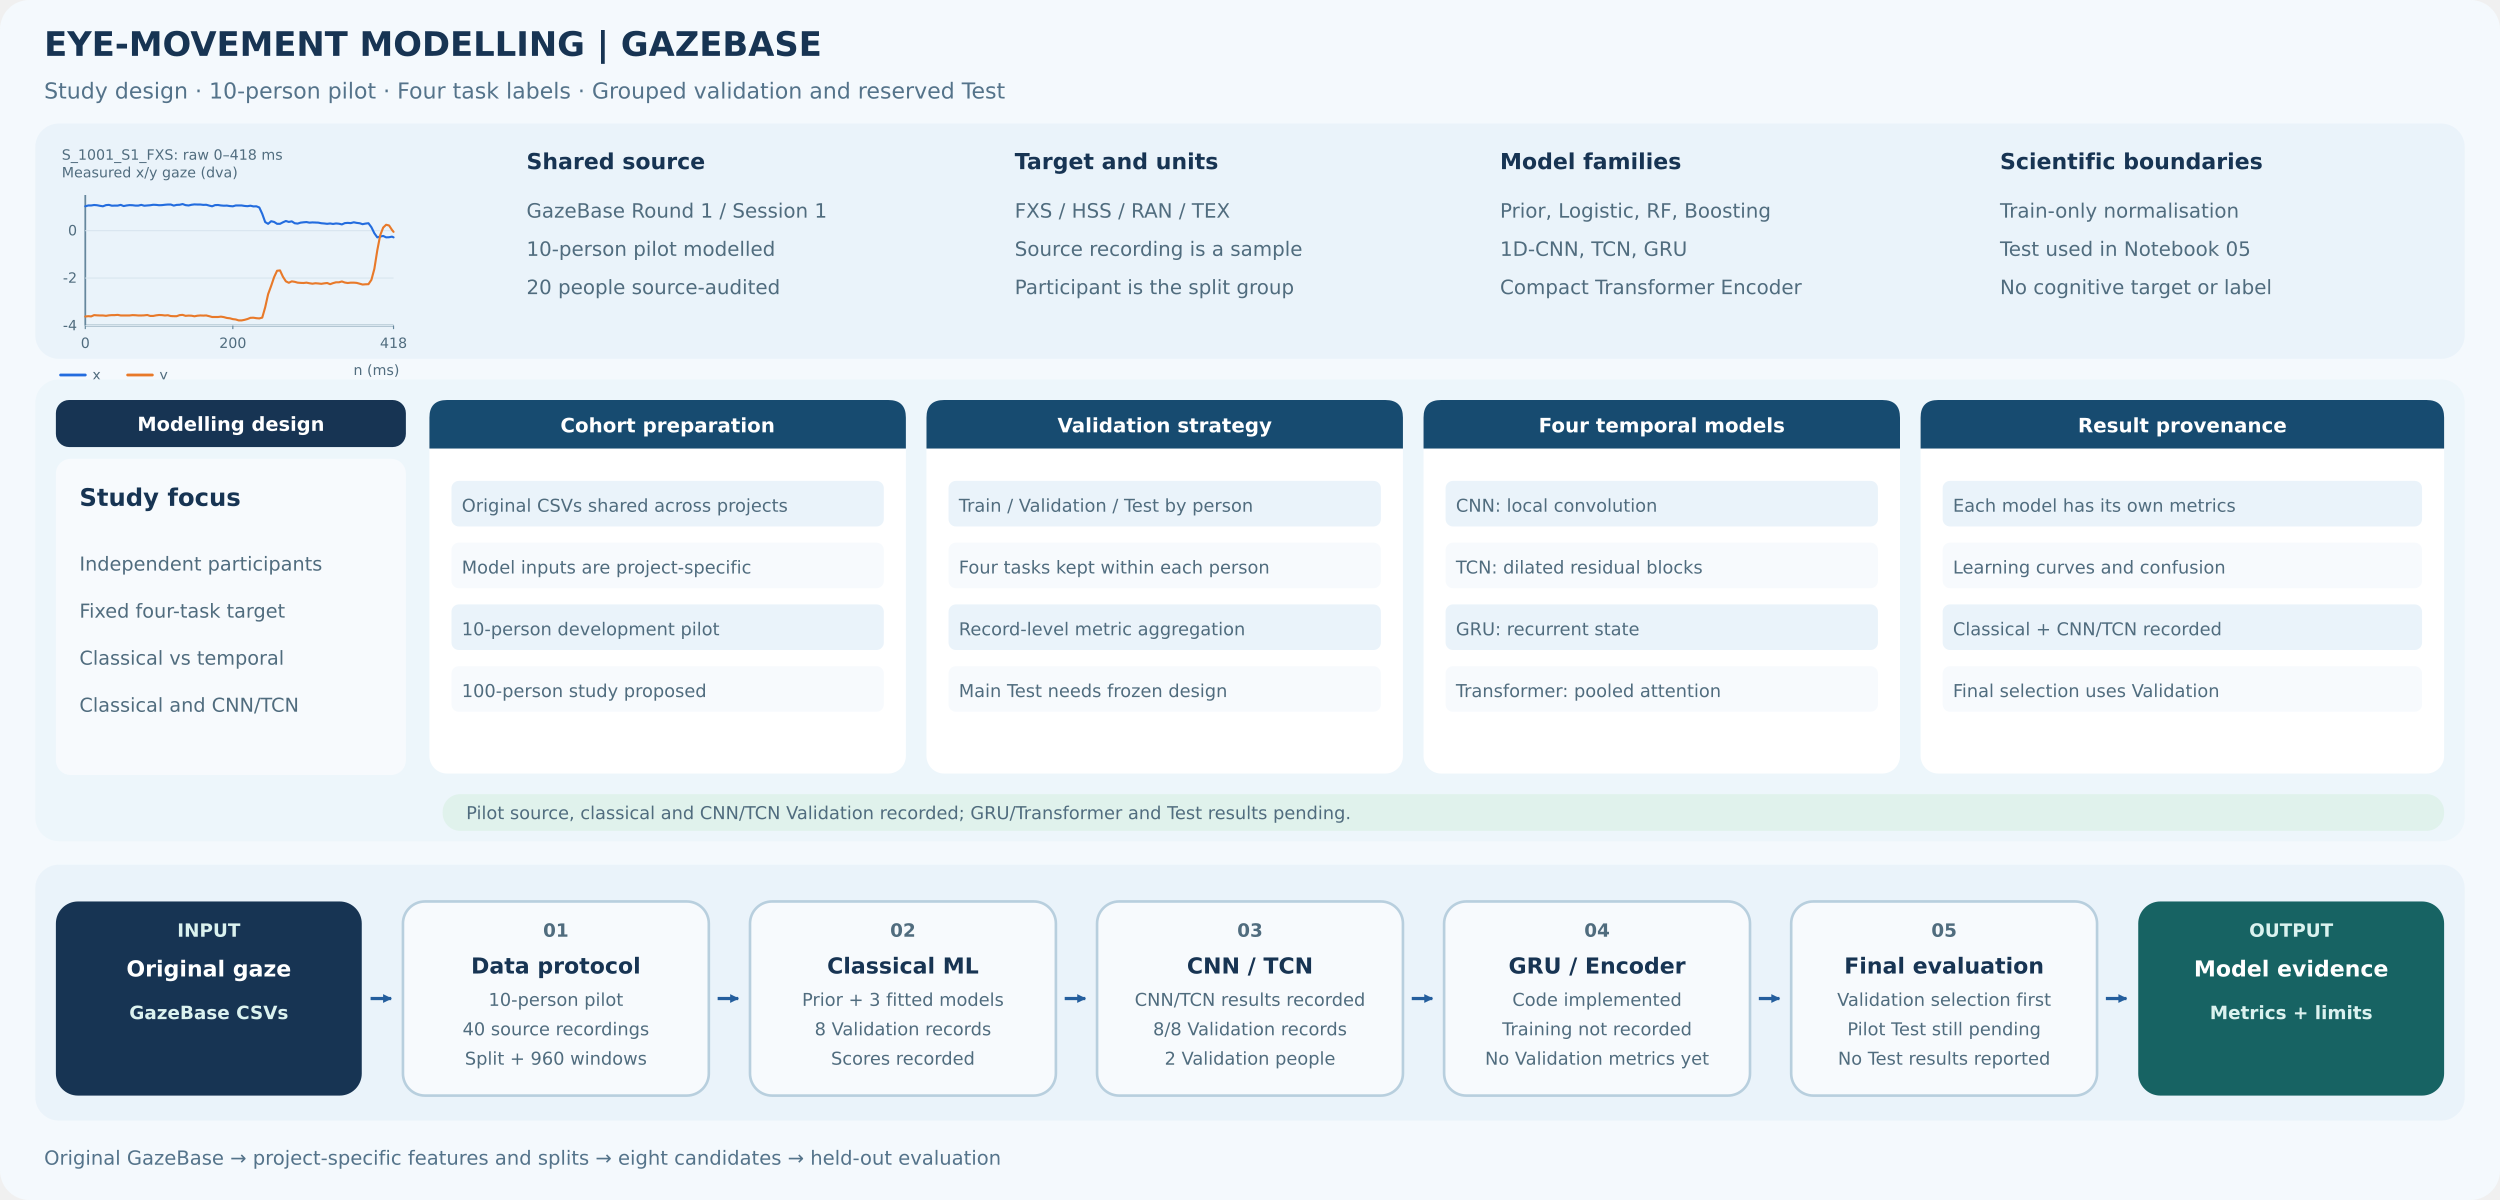
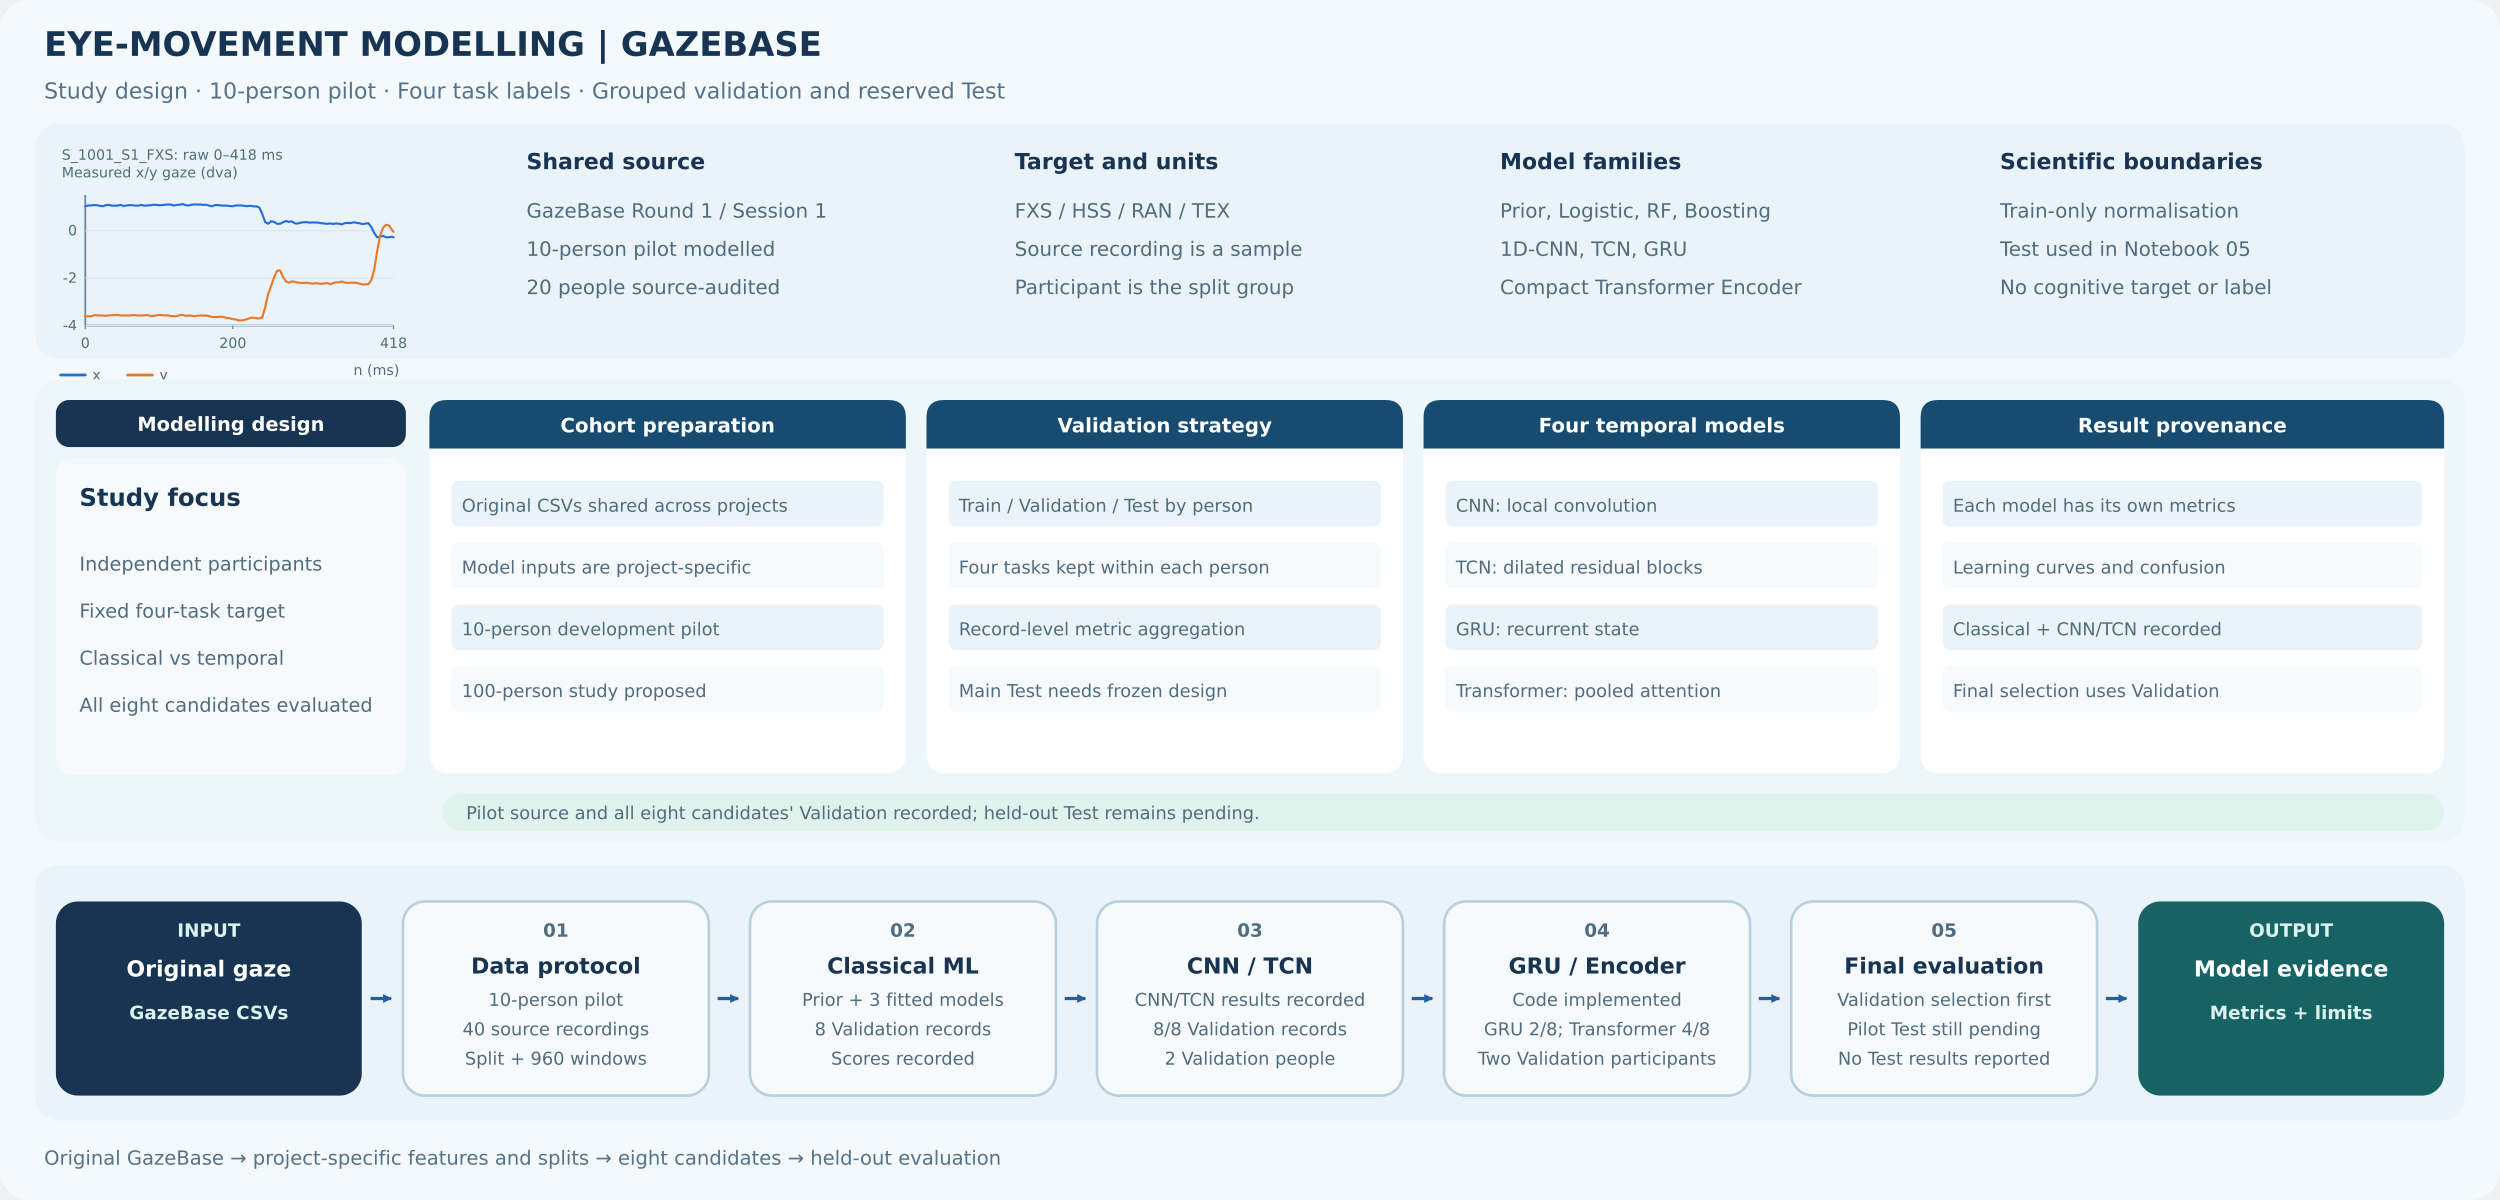
<svg xmlns="http://www.w3.org/2000/svg" width="1700" height="816" viewBox="0 0 1700 816" role="img" aria-labelledby="svg-title svg-desc">
  <defs>
    <style>
.title{font:700 23px DejaVu Sans,Arial,sans-serif;fill:#173453}.subtitle{font:400 15px DejaVu Sans,Arial,sans-serif;fill:#54738A}.sourceheading{font:700 11.5px DejaVu Sans,Arial,sans-serif;fill:#53738A}.sourcebody{font:400 13px DejaVu Sans,Arial,sans-serif;fill:#173453}.ctxhead{font:700 15px DejaVu Sans,Arial,sans-serif;fill:#173453}.ctxbody{font:400 13.5px DejaVu Sans,Arial,sans-serif;fill:#506C7E}.focushead{font:700 16.5px DejaVu Sans,Arial,sans-serif;fill:#173453}.focusbody{font:400 13.1px DejaVu Sans,Arial,sans-serif;fill:#506C7E}.sectionlabel{font:700 13.2px DejaVu Sans,Arial,sans-serif;fill:white}.panelhead{font:700 13.5px DejaVu Sans,Arial,sans-serif;fill:white}.panelbody{font:400 12.1px DejaVu Sans,Arial,sans-serif;fill:#506C7E}.nodeid{font:700 12.5px DejaVu Sans,Arial,sans-serif;fill:#506C7E}.nodetitle{font:700 15px DejaVu Sans,Arial,sans-serif;fill:#173453}.nodedesc{font:400 12.1px DejaVu Sans,Arial,sans-serif;fill:#506C7E}.endnodeid{font:700 12.5px DejaVu Sans,Arial,sans-serif;fill:#DBF2EF}.endnodetitle{font:700 15px DejaVu Sans,Arial,sans-serif;fill:white}.footer{font:400 13.3px DejaVu Sans,Arial,sans-serif;fill:#54738A}.overview-id{font:700 11.3px DejaVu Sans,Arial,sans-serif;fill:#506C7E}.overview-title{font:700 12.9px DejaVu Sans,Arial,sans-serif;fill:#173453}.overview-body{font:400 10.9px DejaVu Sans,Arial,sans-serif;fill:#506C7E}.overview-terminal-id{font:700 11.3px DejaVu Sans,Arial,sans-serif;fill:#DBF2EF}.overview-terminal-title{font:700 12.9px DejaVu Sans,Arial,sans-serif;fill:#FFFFFF}.overview-terminal-body{font:400 10.9px DejaVu Sans,Arial,sans-serif;fill:#DBF2EF}</style>
    <marker id="arr" markerWidth="6" markerHeight="6" refX="5.5" refY="3" orient="auto" markerUnits="userSpaceOnUse">
      <path d="M0 0 L6 3 L0 6 Z" fill="#245E9D" />
    </marker>
  </defs>
  <rect x="0" y="0" width="1700" height="816" rx="20" fill="#F4F9FD" stroke="none" stroke-width="1" />
  <g id="band-0-header">
    <text x="30" y="38" class="title">EYE-MOVEMENT MODELLING | GAZEBASE</text>
    <text x="30" y="67" class="subtitle">Study design · 10-person pilot · Four task labels · Grouped validation and reserved Test</text>
  </g>
  <g id="band-1-context">
    <rect x="24" y="84" width="1652" height="160" rx="16" fill="#EAF3FA" stroke-width="2" />
    <g id="source-record" aria-label="Measured horizontal and vertical gaze excerpt from original GazeBase record S_1001_S1_FXS" transform="translate(-204.4 -153) scale(0.8)">
      <text x="308" y="327" class="panelbody">S_1001_S1_FXS: raw 0–418 ms</text>
      <text x="308" y="342" class="panelbody">Measured x/y gaze (dva)</text>
      <line x1="328" y1="357" x2="328" y2="468" stroke="#66879D" stroke-width="1.5" />
      <line x1="328" y1="468" x2="590" y2="468" stroke="#66879D" stroke-width="1.5" />
      <line x1="328" y1="468" x2="590" y2="468" stroke="#D9E6EF" stroke-width="1" />
      <text x="321" y="472" class="panelbody" text-anchor="end">-4</text>
      <line x1="328" y1="427.6" x2="590" y2="427.6" stroke="#D9E6EF" stroke-width="1" />
      <text x="321" y="431.6" class="panelbody" text-anchor="end">-2</text>
      <line x1="328" y1="387.3" x2="590" y2="387.3" stroke="#D9E6EF" stroke-width="1" />
      <text x="321" y="391.3" class="panelbody" text-anchor="end">0</text>
      <line x1="328" y1="468" x2="328" y2="471" stroke="#66879D" stroke-width="1" />
      <text x="328" y="487" class="panelbody" text-anchor="middle">0</text>
      <line x1="453.4" y1="468" x2="453.4" y2="471" stroke="#66879D" stroke-width="1" />
      <text x="453.4" y="487" class="panelbody" text-anchor="middle">200</text>
      <line x1="590" y1="468" x2="590" y2="471" stroke="#66879D" stroke-width="1" />
      <text x="590" y="487" class="panelbody" text-anchor="middle">418</text>
      <path d="M328.0 366.6 L330.5 365.9 L333.0 365.9 L335.5 365.5 L338.0 365.7 L340.5 366.2 L343.0 366.6 L345.6 365.6 L348.1 365.4 L350.6 366.1 L353.1 366.0 L355.6 366.0 L358.1 365.4 L360.6 366.4 L363.1 365.9 L365.6 365.6 L368.1 365.7 L370.6 366.0 L373.1 366.0 L375.6 365.4 L378.1 366.1 L380.7 365.9 L383.2 365.7 L385.7 365.3 L388.2 365.4 L390.7 365.7 L393.2 365.6 L395.7 365.3 L398.2 365.1 L400.7 365.1 L403.2 366.0 L405.7 365.4 L408.2 365.3 L410.7 364.7 L413.2 365.6 L415.8 365.9 L418.3 365.3 L420.8 365.0 L423.3 365.1 L425.8 365.1 L428.3 365.4 L430.8 365.3 L433.3 366.0 L435.8 366.6 L438.3 365.6 L440.8 365.5 L443.3 365.9 L445.8 366.1 L448.3 366.0 L450.9 366.4 L453.4 366.6 L455.9 365.9 L458.4 365.9 L460.9 365.9 L463.4 366.3 L465.9 366.5 L468.4 366.1 L470.9 366.7 L473.4 366.6 L475.9 367.6 L478.4 373.0 L480.9 380.0 L483.4 381.5 L486.0 379.3 L488.5 379.9 L491.0 381.5 L493.5 381.5 L496.0 380.2 L498.5 379.1 L501.0 379.9 L503.5 379.4 L506.0 381.0 L508.5 381.3 L511.0 380.5 L513.5 380.2 L516.0 380.0 L518.5 380.5 L521.1 380.3 L523.6 380.4 L526.1 380.5 L528.6 381.0 L531.1 381.2 L533.6 381.5 L536.1 381.2 L538.6 381.6 L541.1 381.2 L543.6 381.4 L546.1 382.0 L548.6 380.9 L551.1 380.7 L553.6 380.9 L556.2 380.2 L558.7 380.7 L561.2 381.0 L563.7 381.8 L566.2 381.3 L568.7 381.0 L571.2 384.4 L573.7 389.5 L576.2 393.0 L578.7 392.3 L581.2 391.8 L583.7 393.0 L586.2 392.9 L588.7 392.4 L590.0 393.0" fill="none" stroke="#236CDE" stroke-width="1.8" stroke-linecap="round" stroke-linejoin="round" />
      <path d="M328.0 460.3 L330.5 460.0 L333.0 460.2 L335.5 459.1 L338.0 459.3 L340.5 459.4 L343.0 459.4 L345.6 459.7 L348.1 459.3 L350.6 459.1 L353.1 459.1 L355.6 458.9 L358.1 459.4 L360.6 459.4 L363.1 459.4 L365.6 459.4 L368.1 459.1 L370.6 459.2 L373.1 459.4 L375.6 459.4 L378.1 459.3 L380.7 459.0 L383.2 459.8 L385.7 459.8 L388.2 459.3 L390.7 459.0 L393.2 459.1 L395.7 459.4 L398.2 459.2 L400.7 459.9 L403.2 460.0 L405.7 460.0 L408.2 459.1 L410.7 458.9 L413.2 459.7 L415.8 459.5 L418.3 459.6 L420.8 460.1 L423.3 459.6 L425.8 459.4 L428.3 459.5 L430.8 459.4 L433.3 460.0 L435.8 460.7 L438.3 460.7 L440.8 460.7 L443.3 460.4 L445.8 460.8 L448.3 461.5 L450.9 461.8 L453.4 462.5 L455.9 462.8 L458.4 463.6 L460.9 463.6 L463.4 463.1 L465.9 462.4 L468.4 461.4 L470.9 461.3 L473.4 461.7 L475.9 461.9 L478.4 461.2 L480.9 452.5 L483.4 441.3 L486.0 434.2 L488.5 426.8 L491.0 421.4 L493.5 421.1 L496.0 426.5 L498.5 430.4 L501.0 431.6 L503.5 430.4 L506.0 430.8 L508.5 431.5 L511.0 431.7 L513.5 431.8 L516.0 431.5 L518.5 432.0 L521.1 432.4 L523.6 432.0 L526.1 432.2 L528.6 432.5 L531.1 432.1 L533.6 431.8 L536.1 432.8 L538.6 431.9 L541.1 431.2 L543.6 431.2 L546.1 430.5 L548.6 431.4 L551.1 431.8 L553.6 431.5 L556.2 431.5 L558.7 431.7 L561.2 432.4 L563.7 433.1 L566.2 432.9 L568.7 432.8 L571.2 429.1 L573.7 419.8 L576.2 404.0 L578.7 391.1 L581.2 384.7 L583.7 382.3 L586.2 382.9 L588.7 386.7 L590.0 388.3" fill="none" stroke="#E87929" stroke-width="1.8" stroke-linecap="round" stroke-linejoin="round" />
      <path d="M307 510 L328 510" fill="none" stroke="#236CDE" stroke-width="2.4" stroke-linecap="round" stroke-linejoin="round" />
      <text x="334" y="514" class="panelbody">x</text>
      <path d="M364 510 L385 510" fill="none" stroke="#E87929" stroke-width="2.4" stroke-linecap="round" stroke-linejoin="round" />
      <text x="391" y="514" class="panelbody">y</text>
      <text x="595" y="510" class="panelbody" text-anchor="end">n (ms)</text>
    </g>
    <g id="context-1">
      <text x="358" y="115" class="ctxhead">Shared source</text>
      <text x="358" y="148" class="ctxbody">GazeBase Round 1 / Session 1</text>
      <text x="358" y="174" class="ctxbody">10-person pilot modelled</text>
      <text x="358" y="200" class="ctxbody">20 people source-audited</text>
    </g>
    <g id="context-2">
      <text x="690" y="115" class="ctxhead">Target and units</text>
      <text x="690" y="148" class="ctxbody">FXS / HSS / RAN / TEX</text>
      <text x="690" y="174" class="ctxbody">Source recording is a sample</text>
      <text x="690" y="200" class="ctxbody">Participant is the split group</text>
    </g>
    <g id="context-3">
      <text x="1020" y="115" class="ctxhead">Model families</text>
      <text x="1020" y="148" class="ctxbody">Prior, Logistic, RF, Boosting</text>
      <text x="1020" y="174" class="ctxbody">1D-CNN, TCN, GRU</text>
      <text x="1020" y="200" class="ctxbody">Compact Transformer Encoder</text>
    </g>
    <g id="context-4">
      <text x="1360" y="115" class="ctxhead">Scientific boundaries</text>
      <text x="1360" y="148" class="ctxbody">Train-only normalisation</text>
      <text x="1360" y="174" class="ctxbody">Test used in Notebook 05</text>
      <text x="1360" y="200" class="ctxbody">No cognitive target or label</text>
    </g>
  </g>
  <g id="band-2-analysis">
    <rect x="24" y="258" width="1652" height="314" rx="16" fill="#EDF6FB" stroke-width="1.5" />
    <g id="focus">
      <rect x="38" y="272" width="238" height="32" rx="9" fill="#173453" stroke-width="1.5" />
      <text x="157" y="293" class="sectionlabel" text-anchor="middle">Modelling design</text>
      <rect x="38" y="312" width="238" height="215" rx="10" fill="#F7FAFD" stroke-width="1.5" />
      <text x="54" y="344" class="focushead">Study focus</text>
      <text x="54" y="388" class="focusbody">Independent participants</text>
      <text x="54" y="420" class="focusbody">Fixed four-task target</text>
      <text x="54" y="452" class="focusbody">Classical vs temporal</text>
-       <text x="54" y="484" class="focusbody">Classical and CNN/TCN</text>
+       <text x="54" y="484" class="focusbody">All eight candidates evaluated</text>
    </g>
    <g id="panels">
      <g id="panel-1">
        <rect x="292" y="272" width="324" height="254" rx="12" fill="#FFFFFF" stroke-width="1.5" />
        <path d="M304 272 H604 Q616 272 616 284 V305 H292 V284 Q292 272 304 272Z" fill="#174B70" />
        <text x="454" y="294" class="panelhead" text-anchor="middle">Cohort preparation</text>
        <g id="scientific-panel-1">
          <rect x="307" y="327" width="294" height="31" rx="5" fill="#EAF3FA" stroke-width="0" />
          <text x="314" y="348" class="panelbody">Original CSVs shared across projects</text>
          <rect x="307" y="369" width="294" height="31" rx="5" fill="#F7FAFD" stroke-width="0" />
          <text x="314" y="390" class="panelbody">Model inputs are project-specific</text>
          <rect x="307" y="411" width="294" height="31" rx="5" fill="#EAF3FA" stroke-width="0" />
          <text x="314" y="432" class="panelbody">10-person development pilot</text>
          <rect x="307" y="453" width="294" height="31" rx="5" fill="#F7FAFD" stroke-width="0" />
          <text x="314" y="474" class="panelbody">100-person study proposed</text>
        </g>
      </g>
      <g id="panel-2">
        <rect x="630" y="272" width="324" height="254" rx="12" fill="#FFFFFF" stroke-width="1.5" />
        <path d="M642 272 H942 Q954 272 954 284 V305 H630 V284 Q630 272 642 272Z" fill="#174B70" />
        <text x="792" y="294" class="panelhead" text-anchor="middle">Validation strategy</text>
        <g id="scientific-panel-2">
          <rect x="645" y="327" width="294" height="31" rx="5" fill="#EAF3FA" stroke-width="0" />
          <text x="652" y="348" class="panelbody">Train / Validation / Test by person</text>
          <rect x="645" y="369" width="294" height="31" rx="5" fill="#F7FAFD" stroke-width="0" />
          <text x="652" y="390" class="panelbody">Four tasks kept within each person</text>
          <rect x="645" y="411" width="294" height="31" rx="5" fill="#EAF3FA" stroke-width="0" />
          <text x="652" y="432" class="panelbody">Record-level metric aggregation</text>
          <rect x="645" y="453" width="294" height="31" rx="5" fill="#F7FAFD" stroke-width="0" />
          <text x="652" y="474" class="panelbody">Main Test needs frozen design</text>
        </g>
      </g>
      <g id="panel-3">
        <rect x="968" y="272" width="324" height="254" rx="12" fill="#FFFFFF" stroke-width="1.5" />
        <path d="M980 272 H1280 Q1292 272 1292 284 V305 H968 V284 Q968 272 980 272Z" fill="#174B70" />
        <text x="1130" y="294" class="panelhead" text-anchor="middle">Four temporal models</text>
        <g id="scientific-panel-3">
          <rect x="983" y="327" width="294" height="31" rx="5" fill="#EAF3FA" stroke-width="0" />
          <text x="990" y="348" class="panelbody">CNN: local convolution</text>
          <rect x="983" y="369" width="294" height="31" rx="5" fill="#F7FAFD" stroke-width="0" />
          <text x="990" y="390" class="panelbody">TCN: dilated residual blocks</text>
          <rect x="983" y="411" width="294" height="31" rx="5" fill="#EAF3FA" stroke-width="0" />
          <text x="990" y="432" class="panelbody">GRU: recurrent state</text>
          <rect x="983" y="453" width="294" height="31" rx="5" fill="#F7FAFD" stroke-width="0" />
          <text x="990" y="474" class="panelbody">Transformer: pooled attention</text>
        </g>
      </g>
      <g id="panel-4">
        <rect x="1306" y="272" width="356" height="254" rx="12" fill="#FFFFFF" stroke-width="1.5" />
        <path d="M1318 272 H1650 Q1662 272 1662 284 V305 H1306 V284 Q1306 272 1318 272Z" fill="#174B70" />
        <text x="1484" y="294" class="panelhead" text-anchor="middle">Result provenance</text>
        <g id="scientific-panel-4">
          <rect x="1321" y="327" width="326" height="31" rx="5" fill="#EAF3FA" stroke-width="0" />
          <text x="1328" y="348" class="panelbody">Each model has its own metrics</text>
          <rect x="1321" y="369" width="326" height="31" rx="5" fill="#F7FAFD" stroke-width="0" />
          <text x="1328" y="390" class="panelbody">Learning curves and confusion</text>
          <rect x="1321" y="411" width="326" height="31" rx="5" fill="#EAF3FA" stroke-width="0" />
          <text x="1328" y="432" class="panelbody">Classical + CNN/TCN recorded</text>
          <rect x="1321" y="453" width="326" height="31" rx="5" fill="#F7FAFD" stroke-width="0" />
          <text x="1328" y="474" class="panelbody">Final selection uses Validation</text>
        </g>
      </g>
    </g>
    <g id="scientific-note">
      <rect x="301" y="540" width="1361" height="25" rx="12" fill="#E0F2EC" stroke-width="1.5" />
-       <text x="317" y="557" class="panelbody">Pilot source, classical and CNN/TCN Validation recorded; GRU/Transformer and Test results pending.</text>
+       <text x="317" y="557" class="panelbody">Pilot source and all eight candidates' Validation recorded; held-out Test remains pending.</text>
    </g>
  </g>
  <g id="band-3-workflow">
    <rect x="24" y="588" width="1652" height="174" rx="16" fill="#EAF3FA" stroke-width="2" />
    <g id="nodes">
      <g id="node-0">
        <rect x="38" y="613" width="208" height="132" rx="15" fill="#173453" stroke-width="1.8" />
        <text x="142" y="637" class="endnodeid" text-anchor="middle">INPUT</text>
        <text x="142" y="664" class="endnodetitle" text-anchor="middle">Original gaze</text>
        <text x="142" y="693" class="endnodeid" text-anchor="middle">GazeBase CSVs</text>
      </g>
      <g id="node-1">
        <rect x="274" y="613" width="208" height="132" rx="15" fill="#F7FAFD" stroke="#B8CFDE" stroke-width="1.8" />
        <text x="378" y="637" class="nodeid" text-anchor="middle">01</text>
        <text x="378" y="662" class="nodetitle" text-anchor="middle">Data protocol</text>
        <text x="378" y="684" class="nodedesc" text-anchor="middle">10-person pilot</text>
        <text x="378" y="704" class="nodedesc" text-anchor="middle">40 source recordings</text>
        <text x="378" y="724" class="nodedesc" text-anchor="middle">Split + 960 windows</text>
      </g>
      <g id="node-2">
        <rect x="510" y="613" width="208" height="132" rx="15" fill="#F7FAFD" stroke="#B8CFDE" stroke-width="1.8" />
        <text x="614" y="637" class="nodeid" text-anchor="middle">02</text>
        <text x="614" y="662" class="nodetitle" text-anchor="middle">Classical ML</text>
        <text x="614" y="684" class="nodedesc" text-anchor="middle">Prior + 3 fitted models</text>
        <text x="614" y="704" class="nodedesc" text-anchor="middle">8 Validation records</text>
        <text x="614" y="724" class="nodedesc" text-anchor="middle">Scores recorded</text>
      </g>
      <g id="node-3">
        <rect x="746" y="613" width="208" height="132" rx="15" fill="#F7FAFD" stroke="#B8CFDE" stroke-width="1.8" />
        <text x="850" y="637" class="nodeid" text-anchor="middle">03</text>
        <text x="850" y="662" class="nodetitle" text-anchor="middle">CNN / TCN</text>
        <text x="850" y="684" class="nodedesc" text-anchor="middle">CNN/TCN results recorded</text>
        <text x="850" y="704" class="nodedesc" text-anchor="middle">8/8 Validation records</text>
        <text x="850" y="724" class="nodedesc" text-anchor="middle">2 Validation people</text>
      </g>
      <g id="node-4">
        <rect x="982" y="613" width="208" height="132" rx="15" fill="#F7FAFD" stroke="#B8CFDE" stroke-width="1.8" />
        <text x="1086" y="637" class="nodeid" text-anchor="middle">04</text>
        <text x="1086" y="662" class="nodetitle" text-anchor="middle">GRU / Encoder</text>
        <text x="1086" y="684" class="nodedesc" text-anchor="middle">Code implemented</text>
-         <text x="1086" y="704" class="nodedesc" text-anchor="middle">Training not recorded</text>
-         <text x="1086" y="724" class="nodedesc" text-anchor="middle">No Validation metrics yet</text>
+         <text x="1086" y="704" class="nodedesc" text-anchor="middle">GRU 2/8; Transformer 4/8</text>
+         <text x="1086" y="724" class="nodedesc" text-anchor="middle">Two Validation participants</text>
      </g>
      <g id="node-5">
        <rect x="1218" y="613" width="208" height="132" rx="15" fill="#F7FAFD" stroke="#B8CFDE" stroke-width="1.8" />
        <text x="1322" y="637" class="nodeid" text-anchor="middle">05</text>
        <text x="1322" y="662" class="nodetitle" text-anchor="middle">Final evaluation</text>
        <text x="1322" y="684" class="nodedesc" text-anchor="middle">Validation selection first</text>
        <text x="1322" y="704" class="nodedesc" text-anchor="middle">Pilot Test still pending</text>
        <text x="1322" y="724" class="nodedesc" text-anchor="middle">No Test results reported</text>
      </g>
      <g id="node-6">
        <rect x="1454" y="613" width="208" height="132" rx="15" fill="#176363" stroke-width="1.8" />
        <text x="1558" y="637" class="endnodeid" text-anchor="middle">OUTPUT</text>
        <text x="1558" y="664" class="endnodetitle" text-anchor="middle">Model evidence</text>
        <text x="1558" y="693" class="endnodeid" text-anchor="middle">Metrics + limits</text>
      </g>
    </g>
    <g id="connectors">
      <line x1="252" y1="679" x2="266" y2="679" stroke="#245E9D" stroke-width="2.2" marker-end="url(#arr)" />
      <line x1="488" y1="679" x2="502" y2="679" stroke="#245E9D" stroke-width="2.2" marker-end="url(#arr)" />
      <line x1="724" y1="679" x2="738" y2="679" stroke="#245E9D" stroke-width="2.2" marker-end="url(#arr)" />
      <line x1="960" y1="679" x2="974" y2="679" stroke="#245E9D" stroke-width="2.2" marker-end="url(#arr)" />
      <line x1="1196" y1="679" x2="1210" y2="679" stroke="#245E9D" stroke-width="2.2" marker-end="url(#arr)" />
      <line x1="1432" y1="679" x2="1446" y2="679" stroke="#245E9D" stroke-width="2.2" marker-end="url(#arr)" />
    </g>
  </g>
  <g id="band-4-summary">
    <text x="30" y="792" class="footer">Original GazeBase → project-specific features and splits → eight candidates → held-out evaluation</text>
  </g>
</svg>
